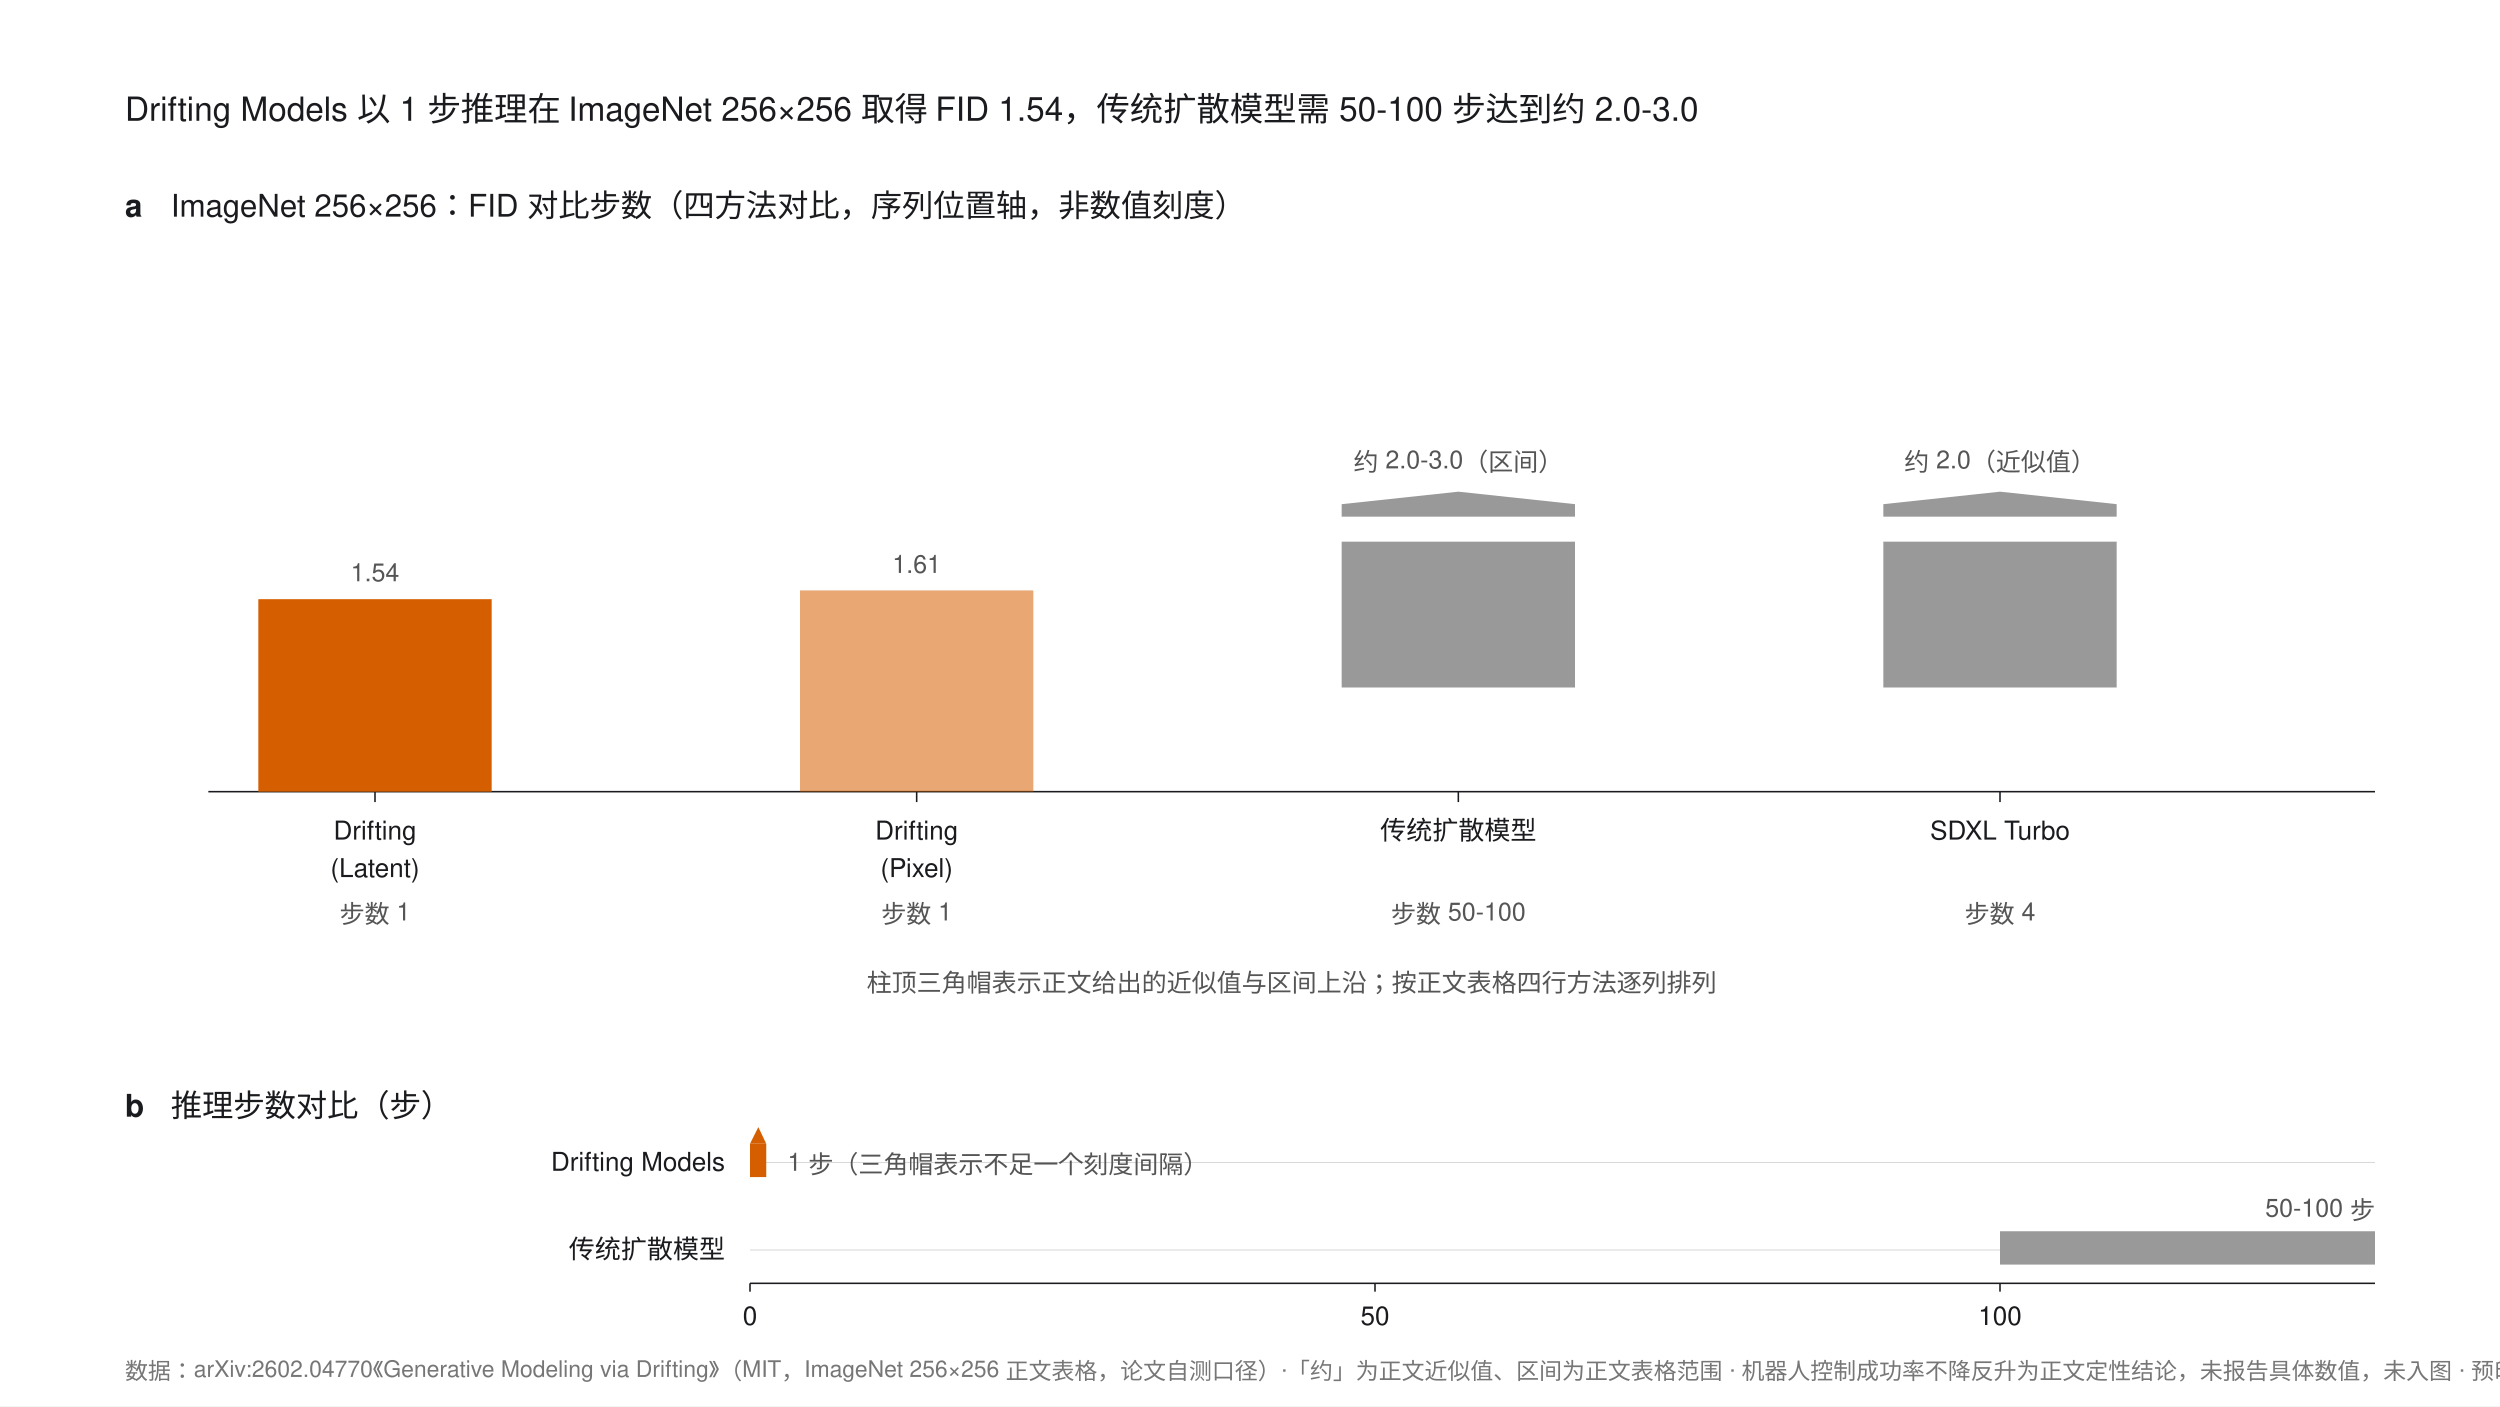
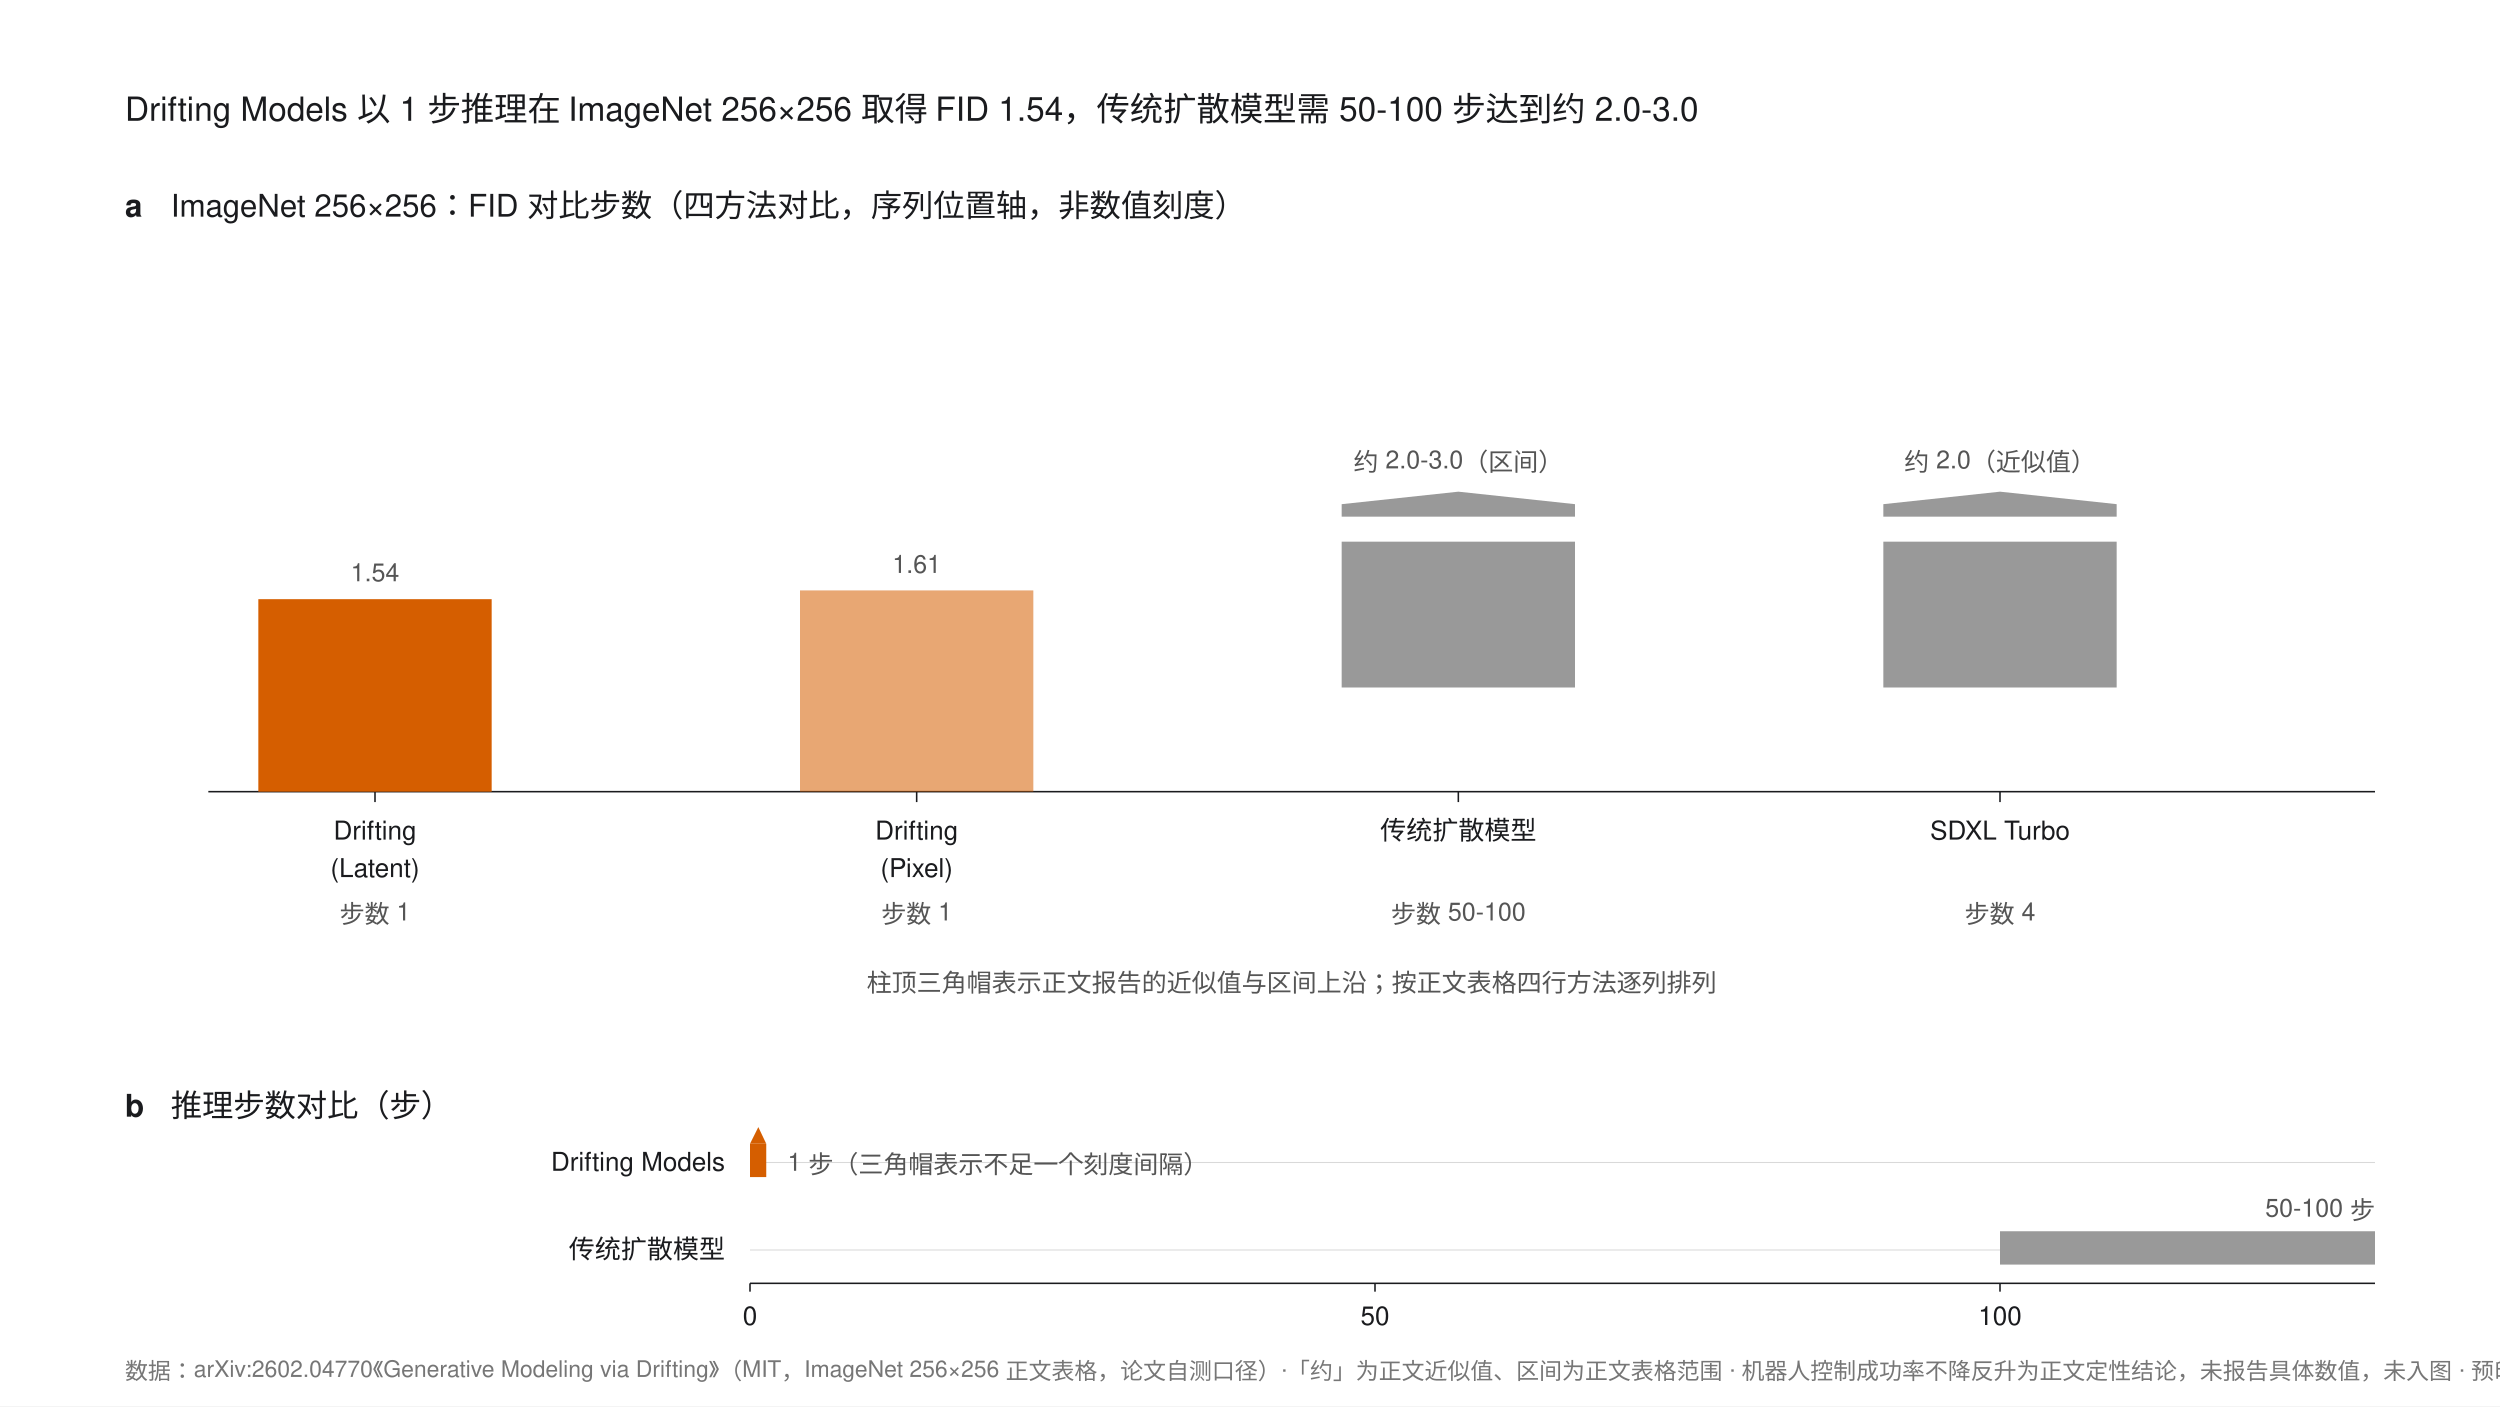
<svg xmlns="http://www.w3.org/2000/svg" width="1200" height="675" viewBox="0 0 1200 675" font-family="'Helvetica Neue',Helvetica,Arial,'PingFang SC',sans-serif">
  <rect width="1200" height="675" fill="#FFFFFF" />
  <text x="60" y="58" font-size="16" fill="#1A1B1E">Drifting Models 以 1 步推理在 ImageNet 256×256 取得 FID 1.54，传统扩散模型需 50-100 步达到约 2.0-3.0</text>
  <text x="60" y="104" font-size="15" font-weight="bold" fill="#1A1B1E">a</text>
  <text x="82" y="104" font-size="15" fill="#1A1B1E">ImageNet 256×256：FID 对比步数（四方法对比，序列位置轴，非数值刻度）</text>
  <line x1="100" y1="380" x2="1140" y2="380" stroke="#1A1B1E" stroke-width="0.75" />
  <g stroke="#1A1B1E" stroke-width="0.75">
    <line x1="180" y1="380" x2="180" y2="385" />
    <line x1="440" y1="380" x2="440" y2="385" />
    <line x1="700" y1="380" x2="700" y2="385" />
    <line x1="960" y1="380" x2="960" y2="385" />
  </g>
  <rect x="124" y="287.6" width="112" height="92.4" fill="#D55E00" />
  <text x="180" y="279" font-size="12" fill="#555" text-anchor="middle">1.54</text>
  <text x="180" y="403" font-size="12.5" fill="#1A1B1E" text-anchor="middle">Drifting</text>
  <text x="180" y="421" font-size="12.5" fill="#1A1B1E" text-anchor="middle">(Latent)</text>
  <text x="180" y="443" font-size="12" fill="#555" text-anchor="middle">步数 1</text>
  <rect x="384" y="283.4" width="112" height="96.6" fill="#D55E00" opacity="0.55" />
  <text x="440" y="275" font-size="12" fill="#555" text-anchor="middle">1.61</text>
  <text x="440" y="403" font-size="12.5" fill="#1A1B1E" text-anchor="middle">Drifting</text>
  <text x="440" y="421" font-size="12.5" fill="#1A1B1E" text-anchor="middle">(Pixel)</text>
  <text x="440" y="443" font-size="12" fill="#555" text-anchor="middle">步数 1</text>
  <rect x="644" y="260" width="112" height="70" fill="#999999" />
  <polygon points="644,248 756,248 756,242 700,236 644,242" fill="#999999" />
  <text x="700" y="226" font-size="12" fill="#555" text-anchor="middle">约 2.0-3.0（区间）</text>
  <text x="700" y="403" font-size="12.5" fill="#1A1B1E" text-anchor="middle">传统扩散模型</text>
  <text x="700" y="443" font-size="12" fill="#555" text-anchor="middle">步数 50-100</text>
  <rect x="904" y="260" width="112" height="70" fill="#999999" />
  <polygon points="904,248 1016,248 1016,242 960,236 904,242" fill="#999999" />
  <text x="960" y="226" font-size="12" fill="#555" text-anchor="middle">约 2.0（近似值）</text>
  <text x="960" y="403" font-size="12.5" fill="#1A1B1E" text-anchor="middle">SDXL Turbo</text>
  <text x="960" y="443" font-size="12" fill="#555" text-anchor="middle">步数 4</text>
-   <text x="620" y="476" font-size="12" fill="#555" text-anchor="middle">柱顶三角帽表示正文给出的近似值与区间上沿；按正文表格四行方法逐列排列</text>
+   <text x="620" y="476" font-size="12" fill="#555" text-anchor="middle">柱顶三角帽表示正文报告的近似值与区间上沿；按正文表格四行方法逐列排列</text>
  <text x="60" y="536" font-size="15" font-weight="bold" fill="#1A1B1E">b</text>
  <text x="82" y="536" font-size="15" fill="#1A1B1E">推理步数对比（步）</text>
  <g stroke="#D9D9D9" stroke-width="0.5">
    <line x1="360" y1="558" x2="1140" y2="558" />
    <line x1="360" y1="600" x2="1140" y2="600" />
  </g>
  <text x="348" y="562" font-size="12.5" fill="#1A1B1E" text-anchor="end">Drifting Models</text>
  <rect x="360" y="549" width="7.8" height="16" fill="#D55E00" />
  <polygon points="360,549 364,541 367.8,549" fill="#D55E00" />
  <text x="378" y="562" font-size="12" fill="#555">1 步（三角帽表示不足一个刻度间隔）</text>
  <text x="348" y="604" font-size="12.5" fill="#1A1B1E" text-anchor="end">传统扩散模型</text>
  <rect x="960" y="591" width="180" height="16" fill="#999999" />
  <text x="1140" y="584" font-size="12" fill="#555" text-anchor="end">50-100 步</text>
  <line x1="360" y1="616" x2="1140" y2="616" stroke="#1A1B1E" stroke-width="0.75" />
  <g stroke="#1A1B1E" stroke-width="0.75">
    <line x1="360" y1="616" x2="360" y2="620" />
    <line x1="660" y1="616" x2="660" y2="620" />
    <line x1="960" y1="616" x2="960" y2="620" />
  </g>
  <g font-size="12.5" fill="#1A1B1E" text-anchor="middle">
    <text x="360" y="636">0</text>
    <text x="660" y="636">50</text>
    <text x="960" y="636">100</text>
  </g>
  <text x="60" y="662" font-size="11" fill="#767676">数据：arXiv:2602.04770《Generative Modeling via Drifting》（MIT，ImageNet 256×256 正文表格，论文自测口径）·「约」为正文近似值、区间为正文表格范围 · 机器人控制成功率不降反升为正文定性结论，未报告具体数值，未入图 · 预印本未经同行评审</text>
</svg>
